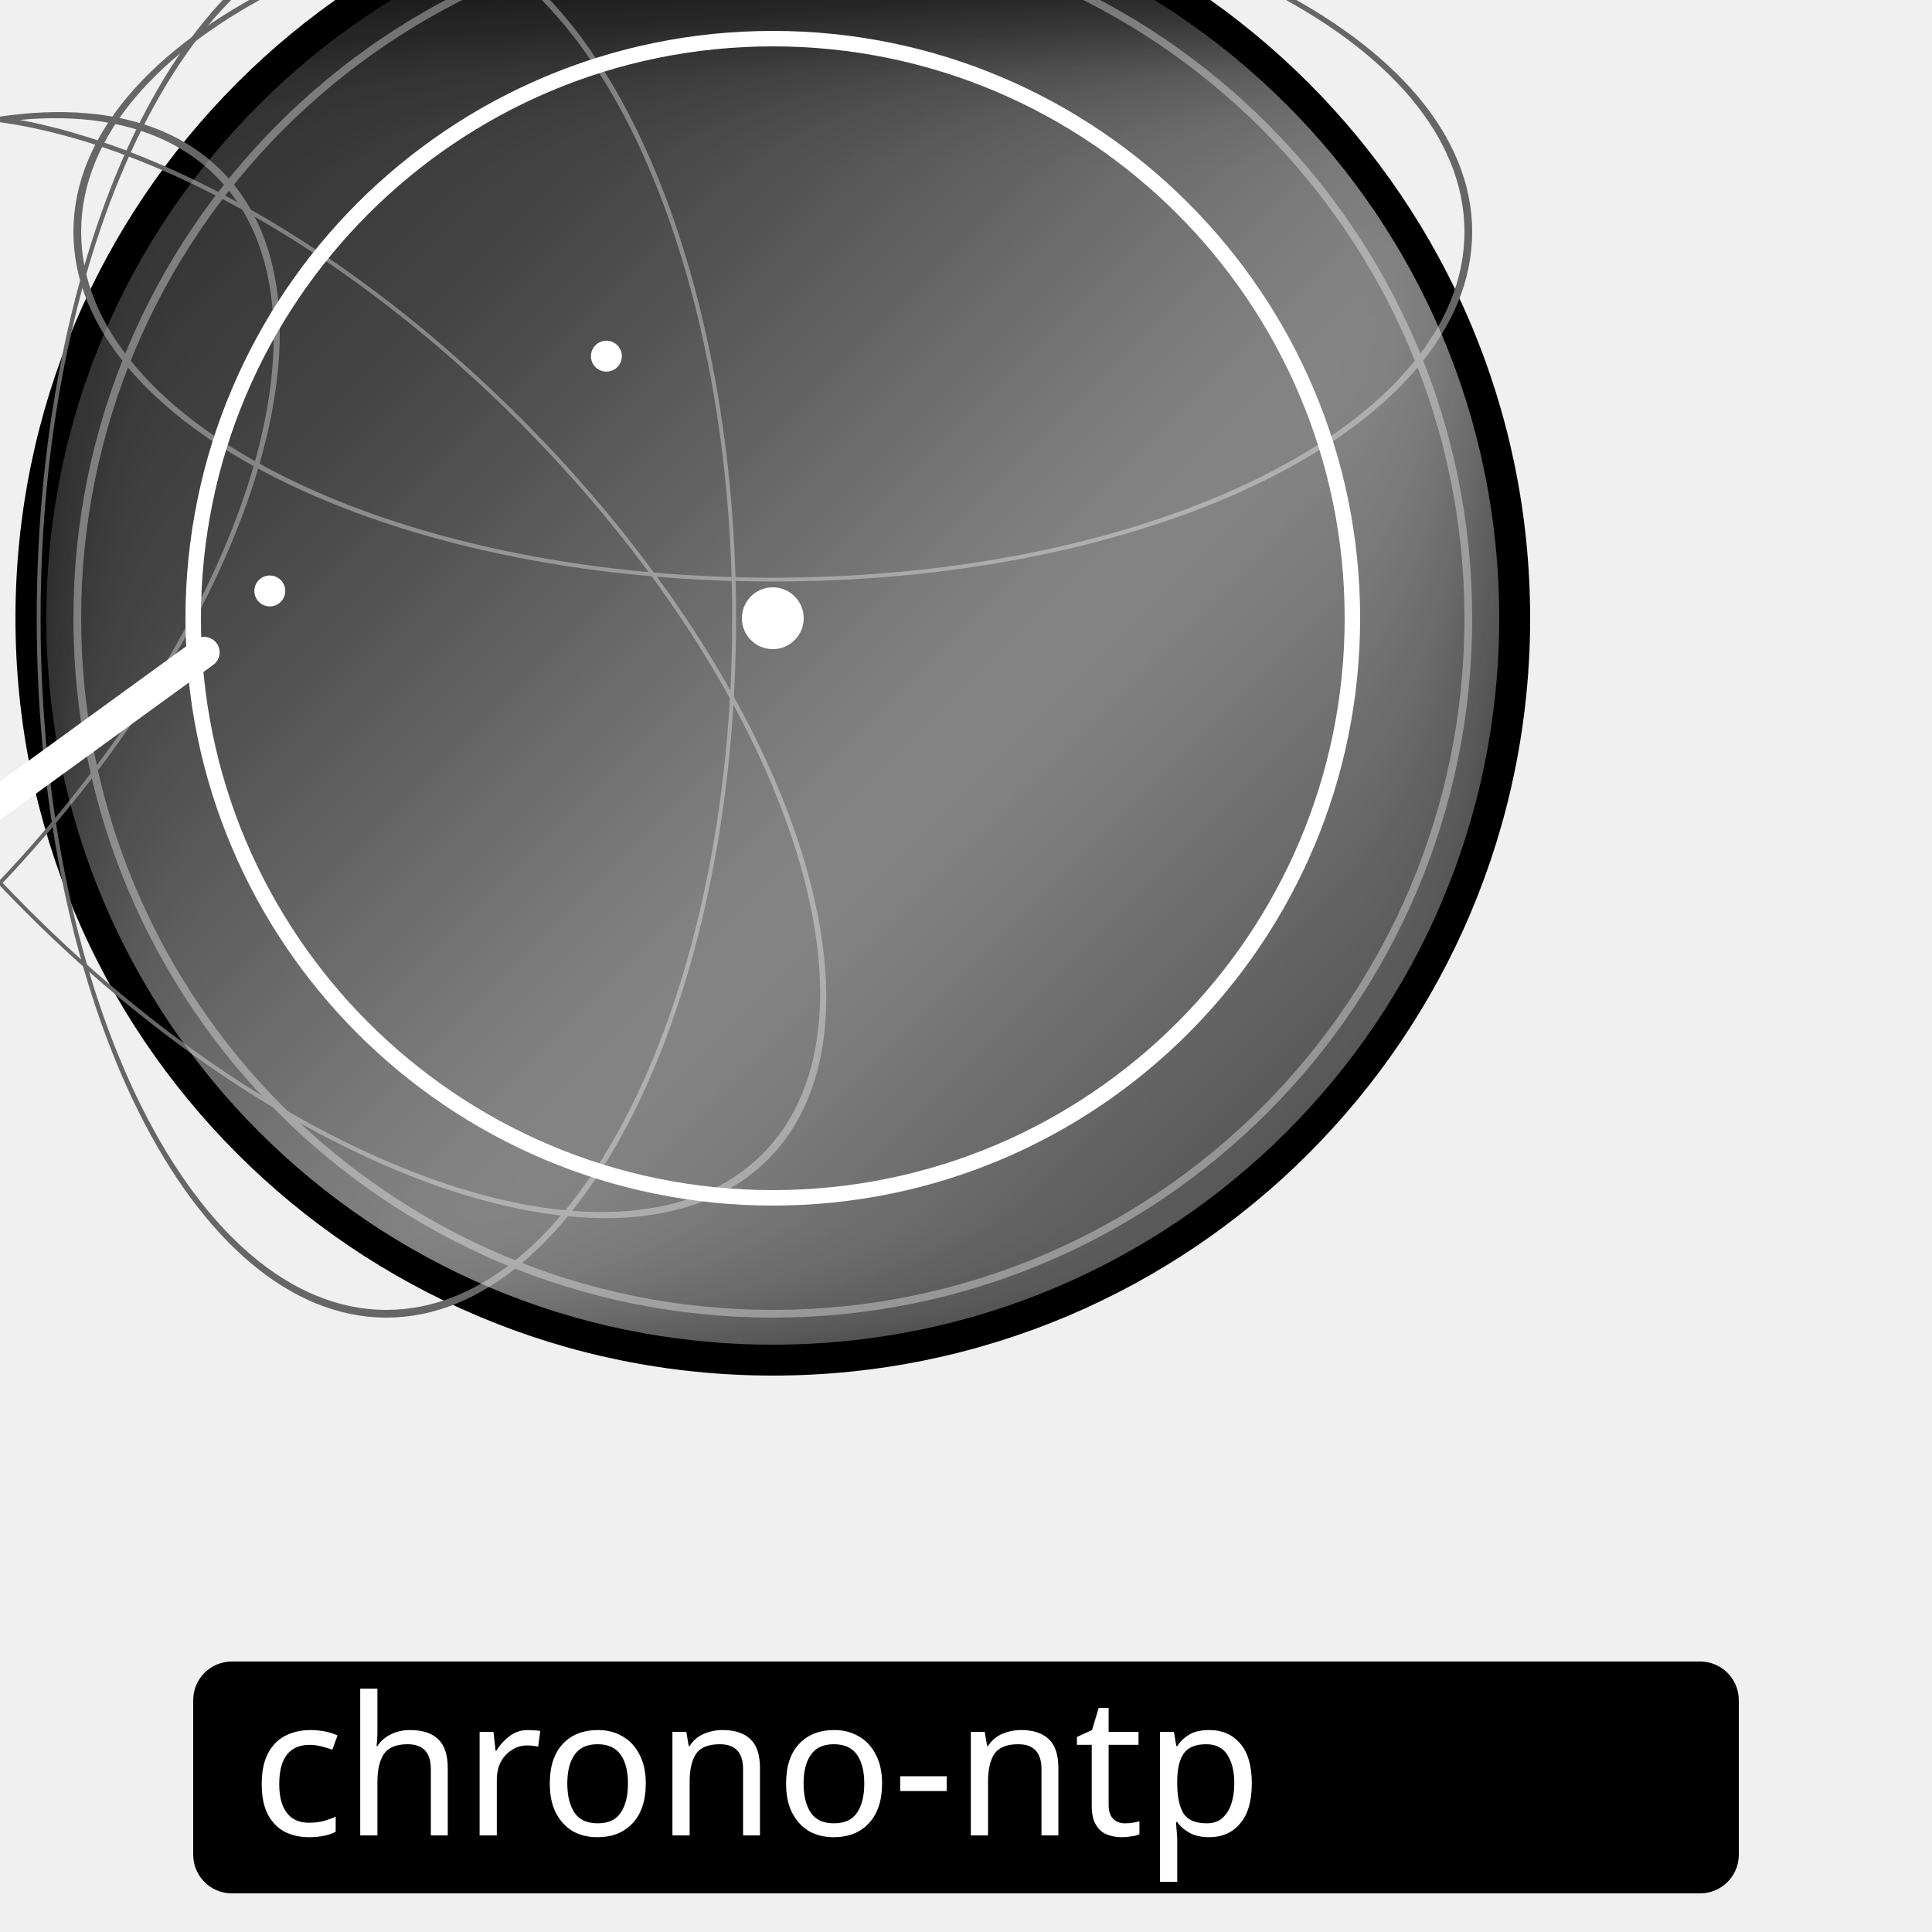
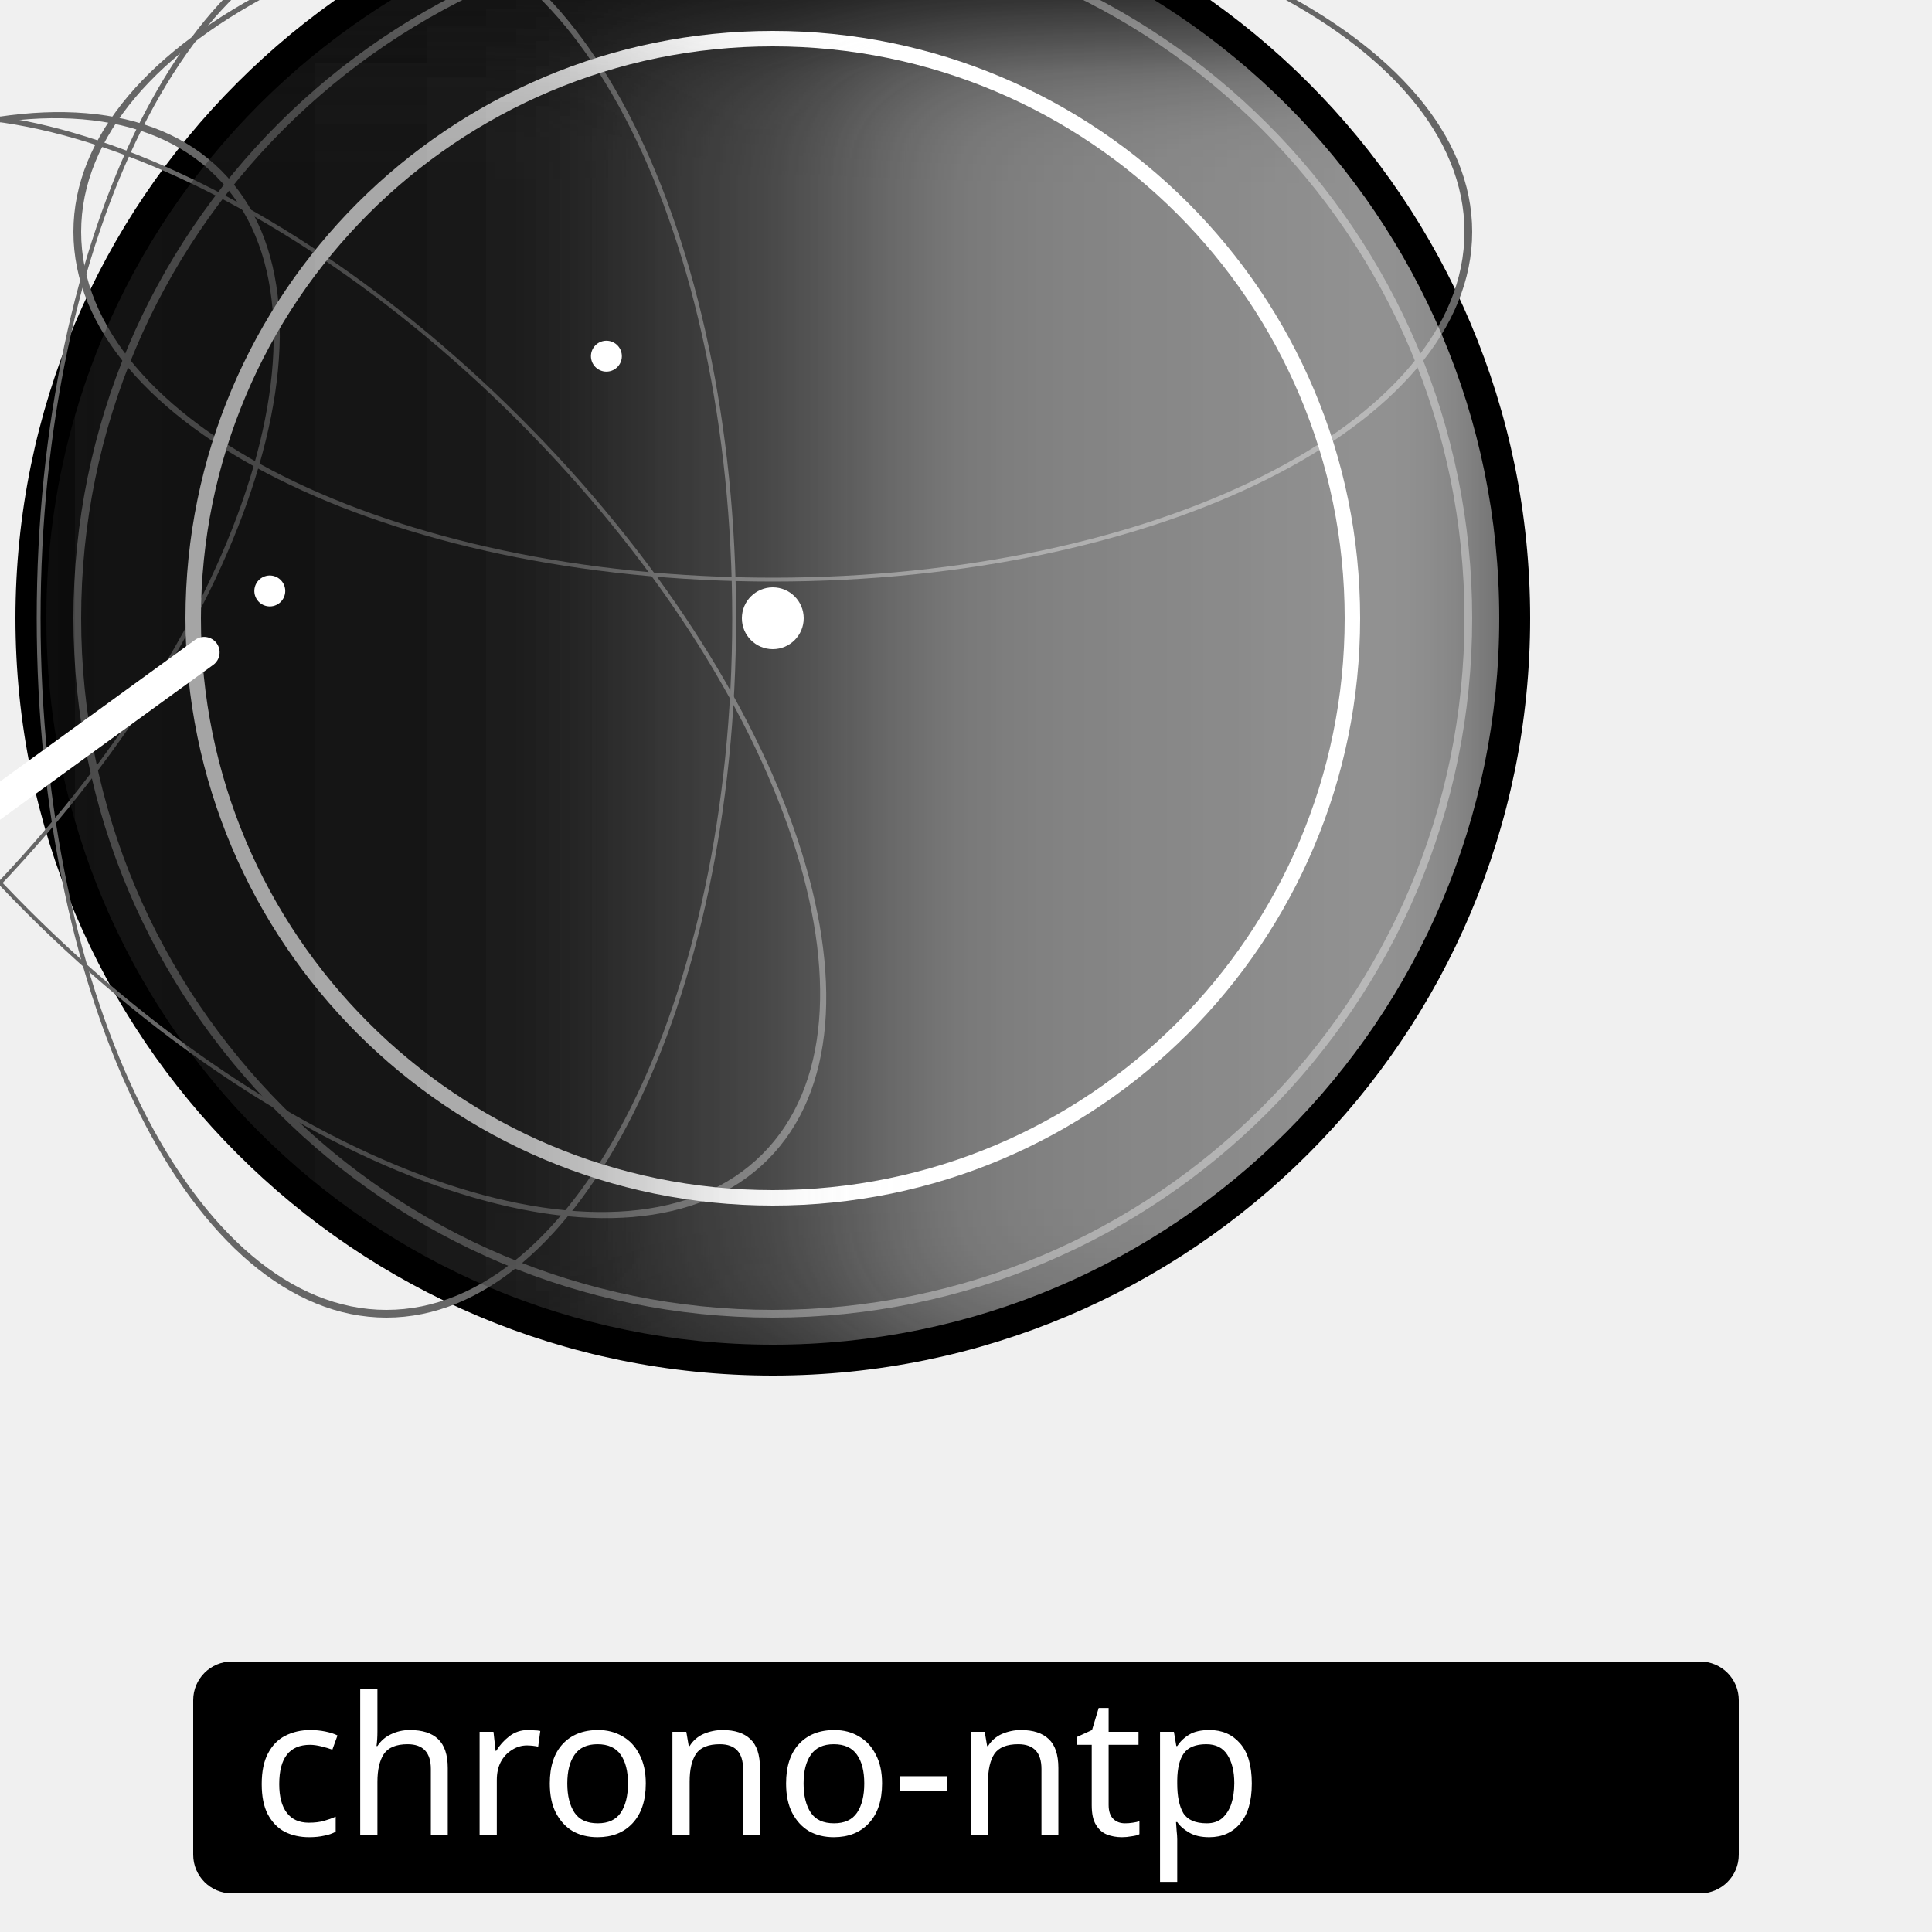
<svg xmlns="http://www.w3.org/2000/svg" viewBox="0 0 100 100" style="zoom: 1;">
  <defs>
-     <linearGradient id="glassGradient" x1="0%" y1="0%" x2="100%" y2="100%">
-       <stop offset="0%" stop-color="#ffffff" stop-opacity="0.1" />
-       <stop offset="30%" stop-color="#ffffff" stop-opacity="0.3" />
-       <stop offset="60%" stop-color="#ffffff" stop-opacity="0.7" />
-       <stop offset="100%" stop-color="#ffffff" stop-opacity="0.2" />
+     <linearGradient id="dayNightGradient" x1="0%" y1="0%" x2="100%" y2="0%">
+       <stop offset="0%" stop-color="#000" stop-opacity="0.6" />
+       <stop offset="40%" stop-color="#333" stop-opacity="0.6" />
+       <stop offset="50%" stop-color="#fff" stop-opacity="0.3" />
+       <stop offset="60%" stop-color="#fff" stop-opacity="0.7" />
+       <stop offset="100%" stop-color="#fff" stop-opacity="0.9" />
    </linearGradient>
    <filter id="blurFilter">
      <feGaussianBlur stdDeviation="5" />
    </filter>
    <mask id="watch-mask">
      <circle cx="50" cy="50" r="47" height="50" fill="#ccc" />
    </mask>
  </defs>
  <g id="watch" transform="scale(0.8,0.8) translate(0,-10)" transform-origin="center">
    <circle id="outer-ring" cx="50" cy="50" r="48" stroke="#000" stroke-width="2" fill="#111" />
    <circle cx="50" cy="50" r="45" stroke="#666" stroke-width="0.5" fill="none" />
    <circle cx="50" cy="50" r="45" stroke="#666" stroke-width="0.5" fill="none" transform="scale(0.5,1)" transform-origin="center" />
    <circle cx="50" cy="50" r="45" stroke="#666" stroke-width="0.5" fill="none" transform="scale(1,0.5)" transform-origin="center" />
    <circle cx="50" cy="50" r="45" stroke="#666" stroke-width="0.5" fill="none" transform="rotate(45) scale(0.5,1)" transform-origin="center" />
    <circle cx="50" cy="50" r="45" stroke="#666" stroke-width="0.5" fill="none" transform="rotate(45) scale(1,0.5)" transform-origin="center" />
    <circle id="inner-ring" cx="50" cy="50" r="37.5" stroke="#fff" stroke-width="1" fill="none" />
+     <rect width="100" height="100" fill="url(#dayNightGradient)" filter="url(#blurFilter)" opacity="0.8" mask="url(#watch-mask)">
+       <animateTransform attributeName="transform" type="rotate" from="0 50 50" to="360 50 50" dur="60s" repeatCount="indefinite" />
+     </rect>
    <g id="hands">
      <rect id="minute-hand" width="2" height="30" x="49" y="19" rx="1" fill="#fff" transform="rotate(54)" transform-origin="center" />
      <rect id="hour-hand" width="2" height="18" x="49" y="31" rx="1" fill="#fff" transform="rotate(-54)" transform-origin="center" />
      <circle id="center" cx="50" cy="50" r="2" fill="#fff" stroke="none" />
    </g>
    <rect width="2" height="2" x="49.5" y="8" rx="1" fill="#fff" />
    <rect width="2" height="2" x="49.5" y="8" rx="1" fill="#fff" transform="rotate(30)" transform-origin="center" />
    <rect width="2" height="2" x="49.5" y="8" rx="1" fill="#fff" transform="rotate(60)" transform-origin="center" />
    <rect width="2" height="2" x="49.5" y="8" rx="1" fill="#fff" transform="rotate(90)" transform-origin="center" />
    <rect width="2" height="2" x="49.5" y="8" rx="1" fill="#fff" transform="rotate(120)" transform-origin="center" />
    <rect width="2" height="2" x="49.5" y="8" rx="1" fill="#fff" transform="rotate(150)" transform-origin="center" />
    <rect width="2" height="2" x="49.5" y="8" rx="1" fill="#fff" transform="rotate(180)" transform-origin="center" />
    <rect width="2" height="2" x="49.5" y="8" rx="1" fill="#fff" transform="rotate(210)" transform-origin="center" />
    <rect width="2" height="2" x="49.5" y="8" rx="1" fill="#fff" transform="rotate(240)" transform-origin="center" />
    <rect width="2" height="2" x="49.5" y="8" rx="1" fill="#fff" transform="rotate(270)" transform-origin="center" />
    <rect width="2" height="2" x="49.5" y="8" rx="1" fill="#fff" transform="rotate(300)" transform-origin="center" />
    <rect width="2" height="2" x="49.5" y="8" rx="1" fill="#fff" transform="rotate(330)" transform-origin="center" />
-     <rect width="100" height="100" fill="url(#glassGradient)" filter="url(#blurFilter)" opacity="0.9" mask="url(#watch-mask)" />
  </g>
  <g id="label" transform="translate(10,86)" transform-origin="center">
    <rect width="80" height="12" rx="2" fill="#000" />
    <text x="0" y="0" font-size="10" font-weight="400" textLength="75" fill="#fff" transform="translate(3,9)" transform-origin="center" font-family="Montserrat,sans-serif">
      chrono-ntp
    </text>
  </g>
</svg>
